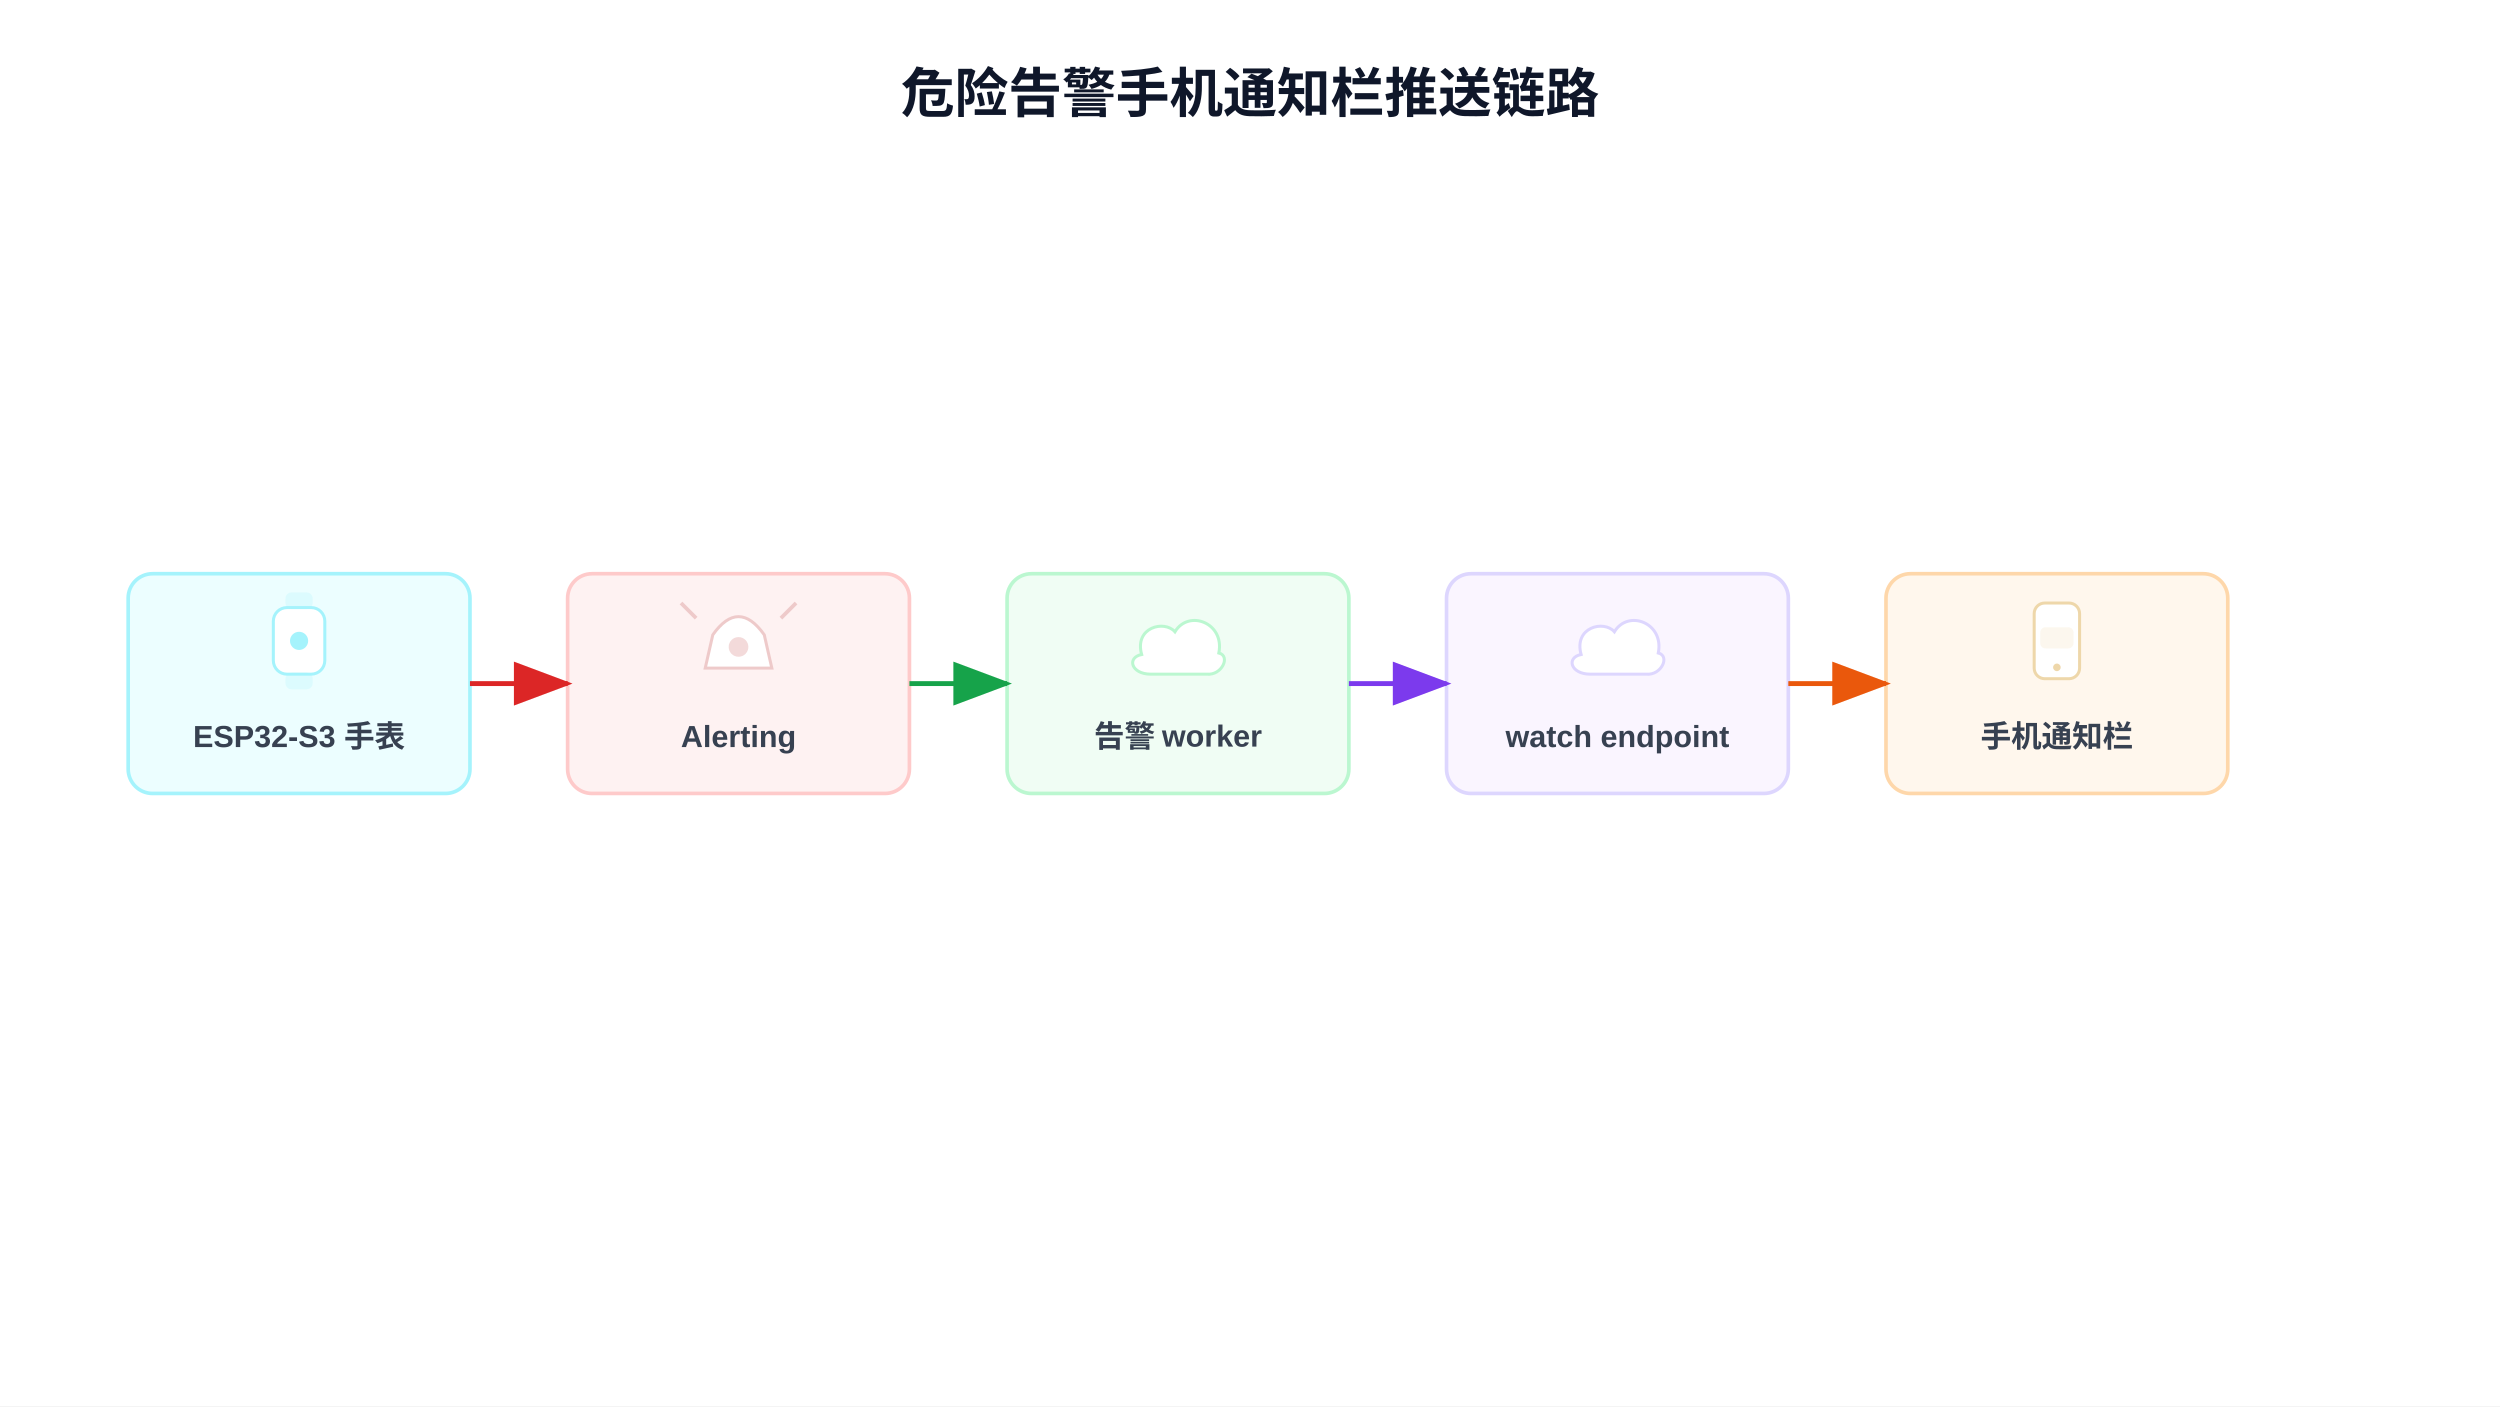
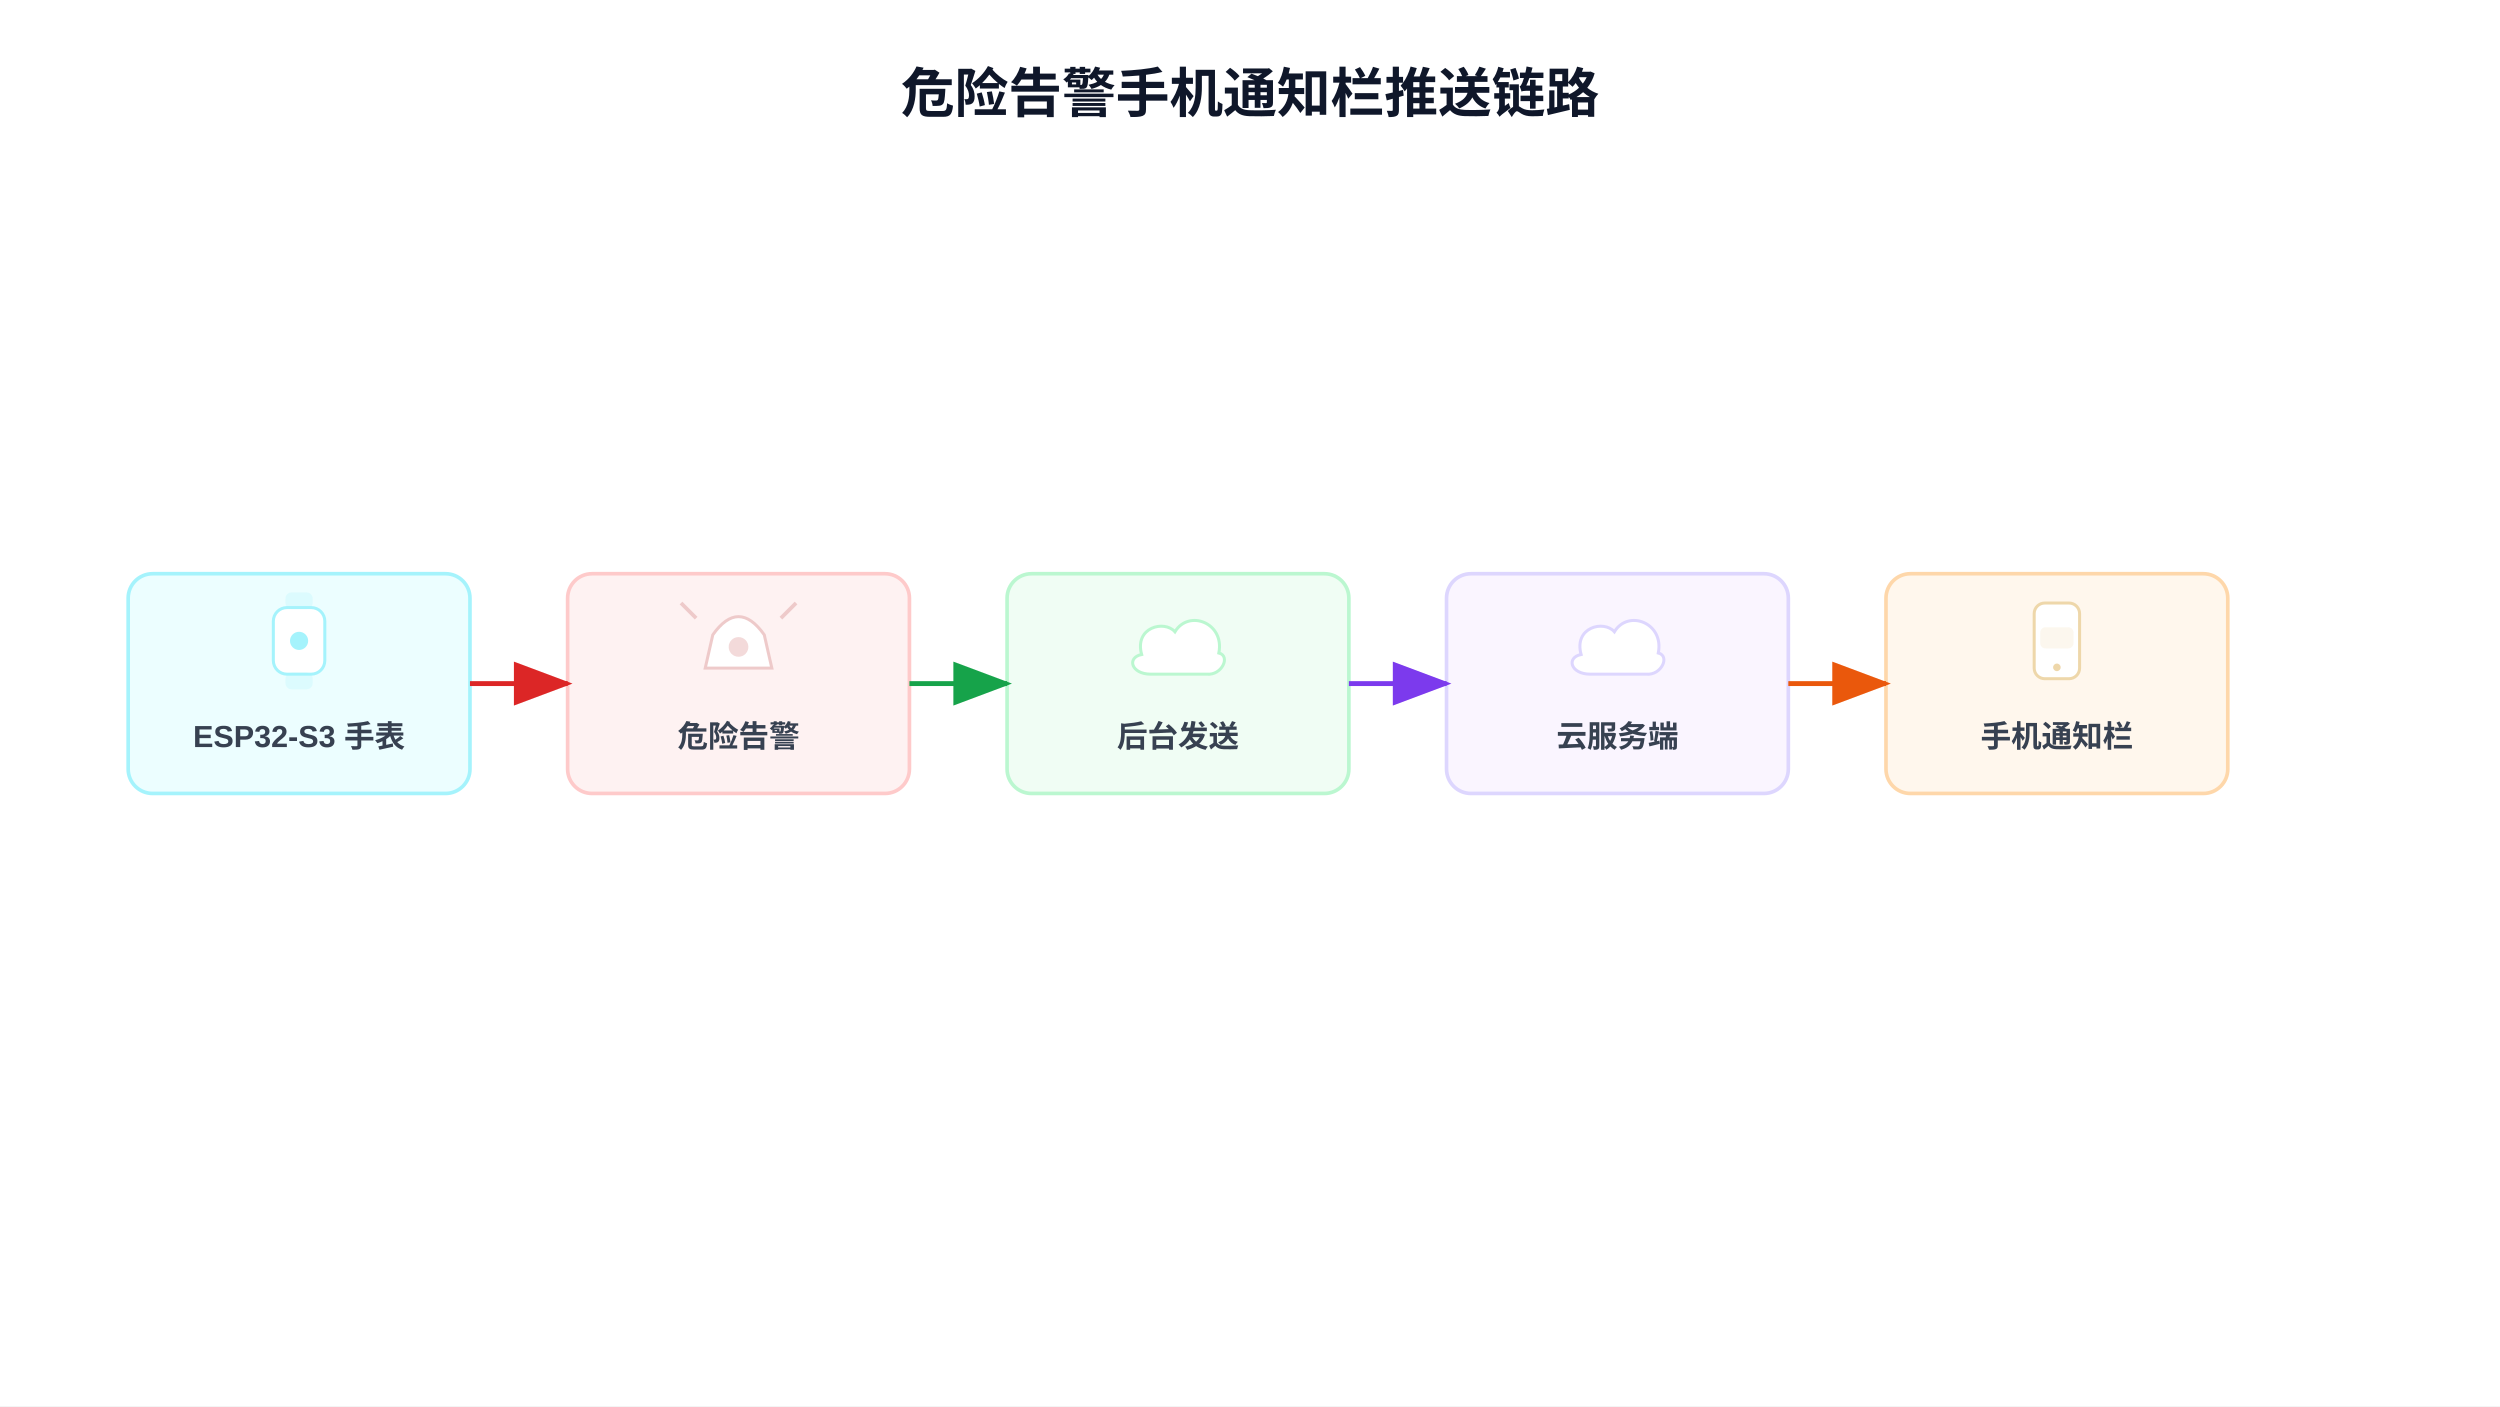
<svg xmlns="http://www.w3.org/2000/svg" viewBox="0 0 2048 1152" width="2048" height="1152">
  <style>
text { font-family: 'Microsoft YaHei', 'PingFang SC', 'SimHei', 'Helvetica Neue', Arial, sans-serif; }
.title { font-size: 44px; font-weight: 700; fill: #0f172a; }
.label { font-size: 31px; font-weight: 700; fill: #111827; }
.small { font-size: 25px; font-weight: 600; fill: #374151; }
.hint { font-size: 22px; font-weight: 600; fill: #6b7280; }
</style>
  <defs>
    <marker id="arrow-blue" markerWidth="12" markerHeight="9" refX="11" refY="4.5" orient="auto">
      <polygon points="0 0, 12 4.5, 0 9" fill="#2563eb" />
    </marker>
    <marker id="arrow-red" markerWidth="12" markerHeight="9" refX="11" refY="4.5" orient="auto">
      <polygon points="0 0, 12 4.5, 0 9" fill="#dc2626" />
    </marker>
    <marker id="arrow-green" markerWidth="12" markerHeight="9" refX="11" refY="4.5" orient="auto">
      <polygon points="0 0, 12 4.5, 0 9" fill="#16a34a" />
    </marker>
    <marker id="arrow-orange" markerWidth="12" markerHeight="9" refX="11" refY="4.5" orient="auto">
      <polygon points="0 0, 12 4.5, 0 9" fill="#ea580c" />
    </marker>
    <marker id="arrow-purple" markerWidth="12" markerHeight="9" refX="11" refY="4.5" orient="auto">
      <polygon points="0 0, 12 4.5, 0 9" fill="#7c3aed" />
    </marker>
    <marker id="arrow-cyan" markerWidth="12" markerHeight="9" refX="11" refY="4.5" orient="auto">
      <polygon points="0 0, 12 4.5, 0 9" fill="#0891b2" />
    </marker>
    <marker id="arrow-gray" markerWidth="12" markerHeight="9" refX="11" refY="4.5" orient="auto">
      <polygon points="0 0, 12 4.5, 0 9" fill="#6b7280" />
    </marker>
  </defs>
  <rect width="2048" height="1152" fill="#ffffff" />
  <text x="1024.0" y="92" text-anchor="middle" class="title">危险告警手机通知栏推送链路</text>
  <rect x="105" y="470" width="280" height="180" rx="20" fill="#ecfeff" stroke="#a5f3fc" stroke-width="3" />
  <g transform="translate(245.0 525) scale(0.62) translate(-245.0 -525)">
    <rect x="211.0" y="481" width="68" height="88" rx="18" fill="#ffffff" stroke="#a5f3fc" stroke-width="4" />
    <rect x="227.0" y="461" width="36" height="22" rx="8" fill="#a5f3fc" opacity="0.22" />
    <rect x="227.0" y="567" width="36" height="22" rx="8" fill="#a5f3fc" opacity="0.22" />
    <circle cx="245.0" cy="525" r="12" fill="#a5f3fc" />
  </g>
  <text x="245.0" y="612.0" text-anchor="middle" class="small">ESP32-S3 手表</text>
  <rect x="465" y="470" width="280" height="180" rx="20" fill="#fef2f2" stroke="#fecaca" stroke-width="3" />
  <g transform="translate(605.0 525) scale(0.62) translate(-605.0 -525)">
    <path d="M 561.0,561 L 571.0,517 Q 605.0,469 639.0,517 L 649.0,561 Z" fill="#ffffff" stroke="#eecaca" stroke-width="4" />
    <circle cx="605.0" cy="533" r="13" fill="#eecaca" opacity="0.7" />
    <path d="M 549.0,495 L 529.0,475 M 661.0,495 L 681.0,475" stroke="#eecaca" stroke-width="5" />
  </g>
-   <text x="605.0" y="612.0" text-anchor="middle" class="small">Alerting</text>
+   <text x="605.0" y="612.0" text-anchor="middle" class="small">危险告警</text>
  <rect x="825" y="470" width="280" height="180" rx="20" fill="#f0fdf4" stroke="#bbf7d0" stroke-width="3" />
  <g transform="translate(965.0 525) scale(0.62) translate(-965.0 -525)">
    <path d="M 917.0,543 C 907.0,507 947.0,497 961.0,513 C 979.0,483 1027.0,501 1019.0,541 C 1035.0,545 1023.0,571 1003.0,569 L 929.0,569 C 903.0,569 897.0,547 917.0,543 Z" fill="#ffffff" stroke="#bbf7d0" stroke-width="4" />
  </g>
-   <text x="965.0" y="612.0" text-anchor="middle" class="small">告警 worker</text>
+   <text x="965.0" y="612.0" text-anchor="middle" class="small">后台发送</text>
  <rect x="1185" y="470" width="280" height="180" rx="20" fill="#faf5ff" stroke="#ddd6fe" stroke-width="3" />
  <g transform="translate(1325.0 525) scale(0.62) translate(-1325.0 -525)">
    <path d="M 1277.0,543 C 1267.0,507 1307.0,497 1321.0,513 C 1339.0,483 1387.0,501 1379.0,541 C 1395.0,545 1383.0,571 1363.0,569 L 1289.0,569 C 1263.0,569 1257.0,547 1277.0,543 Z" fill="#ffffff" stroke="#ddd6fe" stroke-width="4" />
  </g>
-   <text x="1325.0" y="612.0" text-anchor="middle" class="small">watch endpoint</text>
+   <text x="1325.0" y="612.0" text-anchor="middle" class="small">云服务端</text>
  <rect x="1545" y="470" width="280" height="180" rx="20" fill="#fff7ed" stroke="#fed7aa" stroke-width="3" />
  <g transform="translate(1685.0 525) scale(0.62) translate(-1685.0 -525)">
    <rect x="1655.0" y="475" width="60" height="100" rx="14" fill="#ffffff" stroke="#eed7aa" stroke-width="4" />
    <rect x="1663.0" y="507" width="44" height="28" rx="7" fill="#eed7aa" opacity="0.20" />
    <circle cx="1685.0" cy="560" r="5" fill="#eed7aa" />
  </g>
  <text x="1685.0" y="612.0" text-anchor="middle" class="small">手机通知栏</text>
  <line x1="385" y1="560" x2="465" y2="560" stroke="#dc2626" stroke-width="4" fill="none" marker-end="url(#arrow-red)" />
  <line x1="745" y1="560" x2="825" y2="560" stroke="#16a34a" stroke-width="4" fill="none" marker-end="url(#arrow-green)" />
  <line x1="1105" y1="560" x2="1185" y2="560" stroke="#7c3aed" stroke-width="4" fill="none" marker-end="url(#arrow-purple)" />
  <line x1="1465" y1="560" x2="1545" y2="560" stroke="#ea580c" stroke-width="4" fill="none" marker-end="url(#arrow-orange)" />
</svg>
